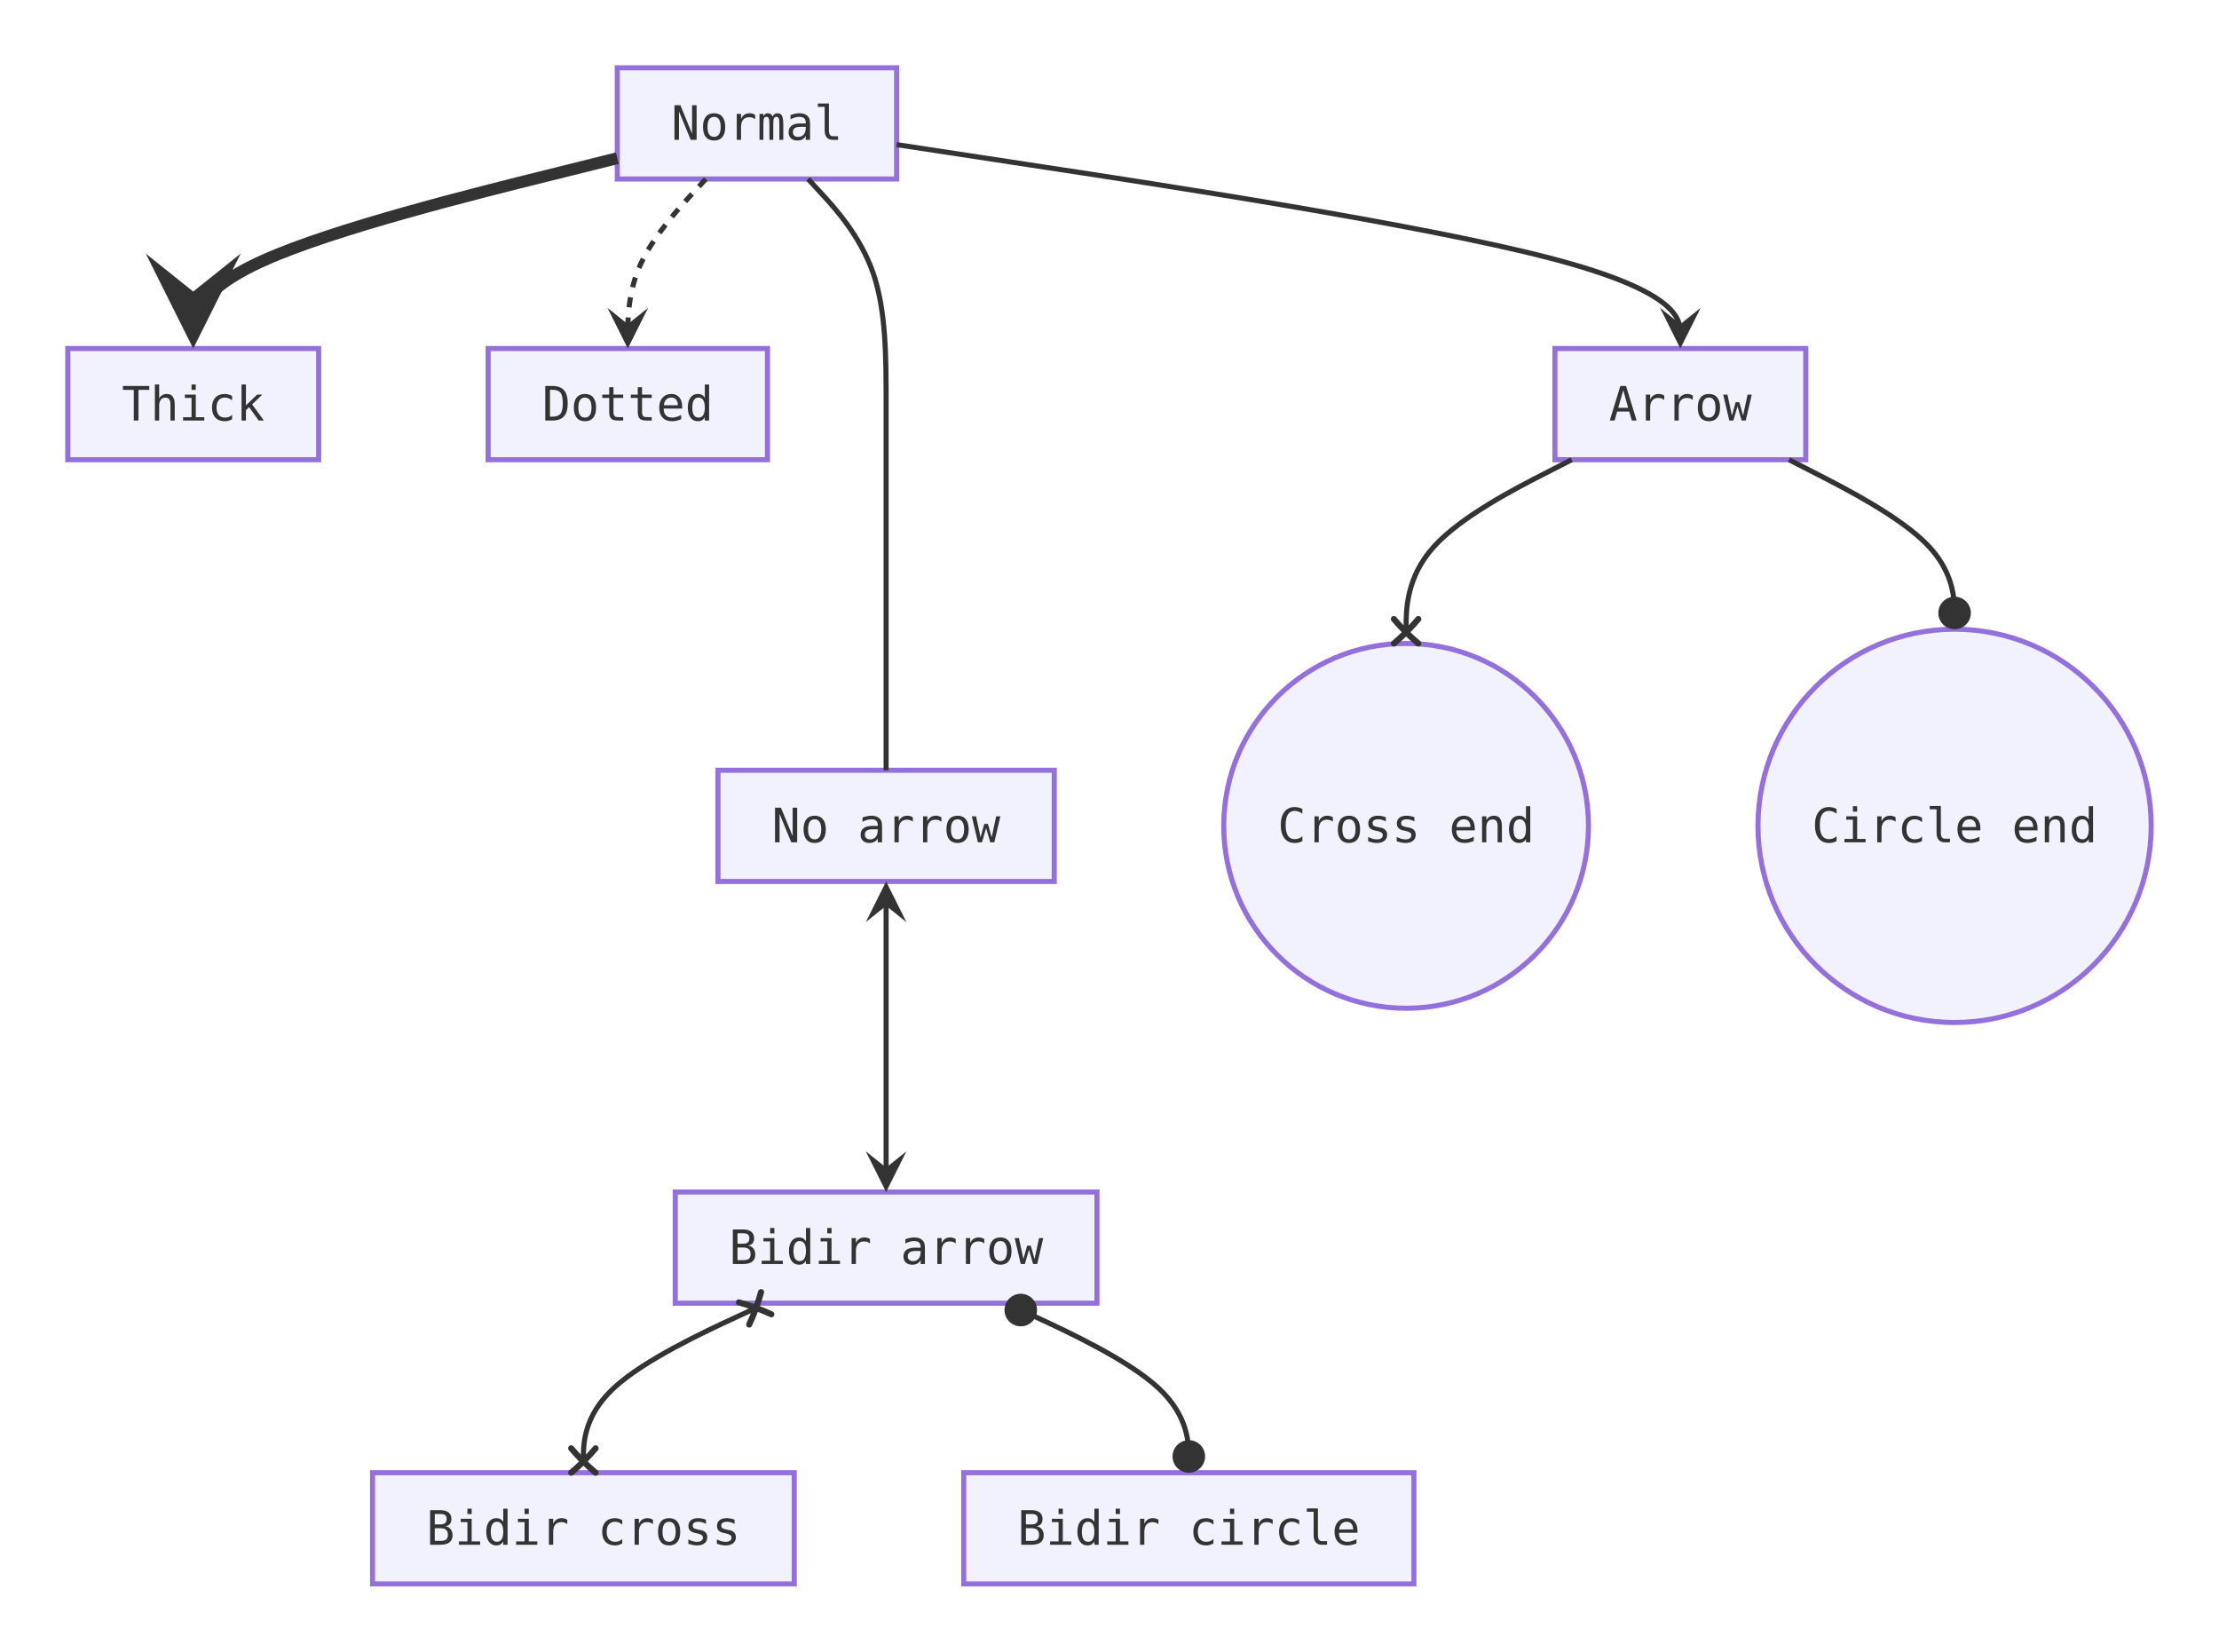
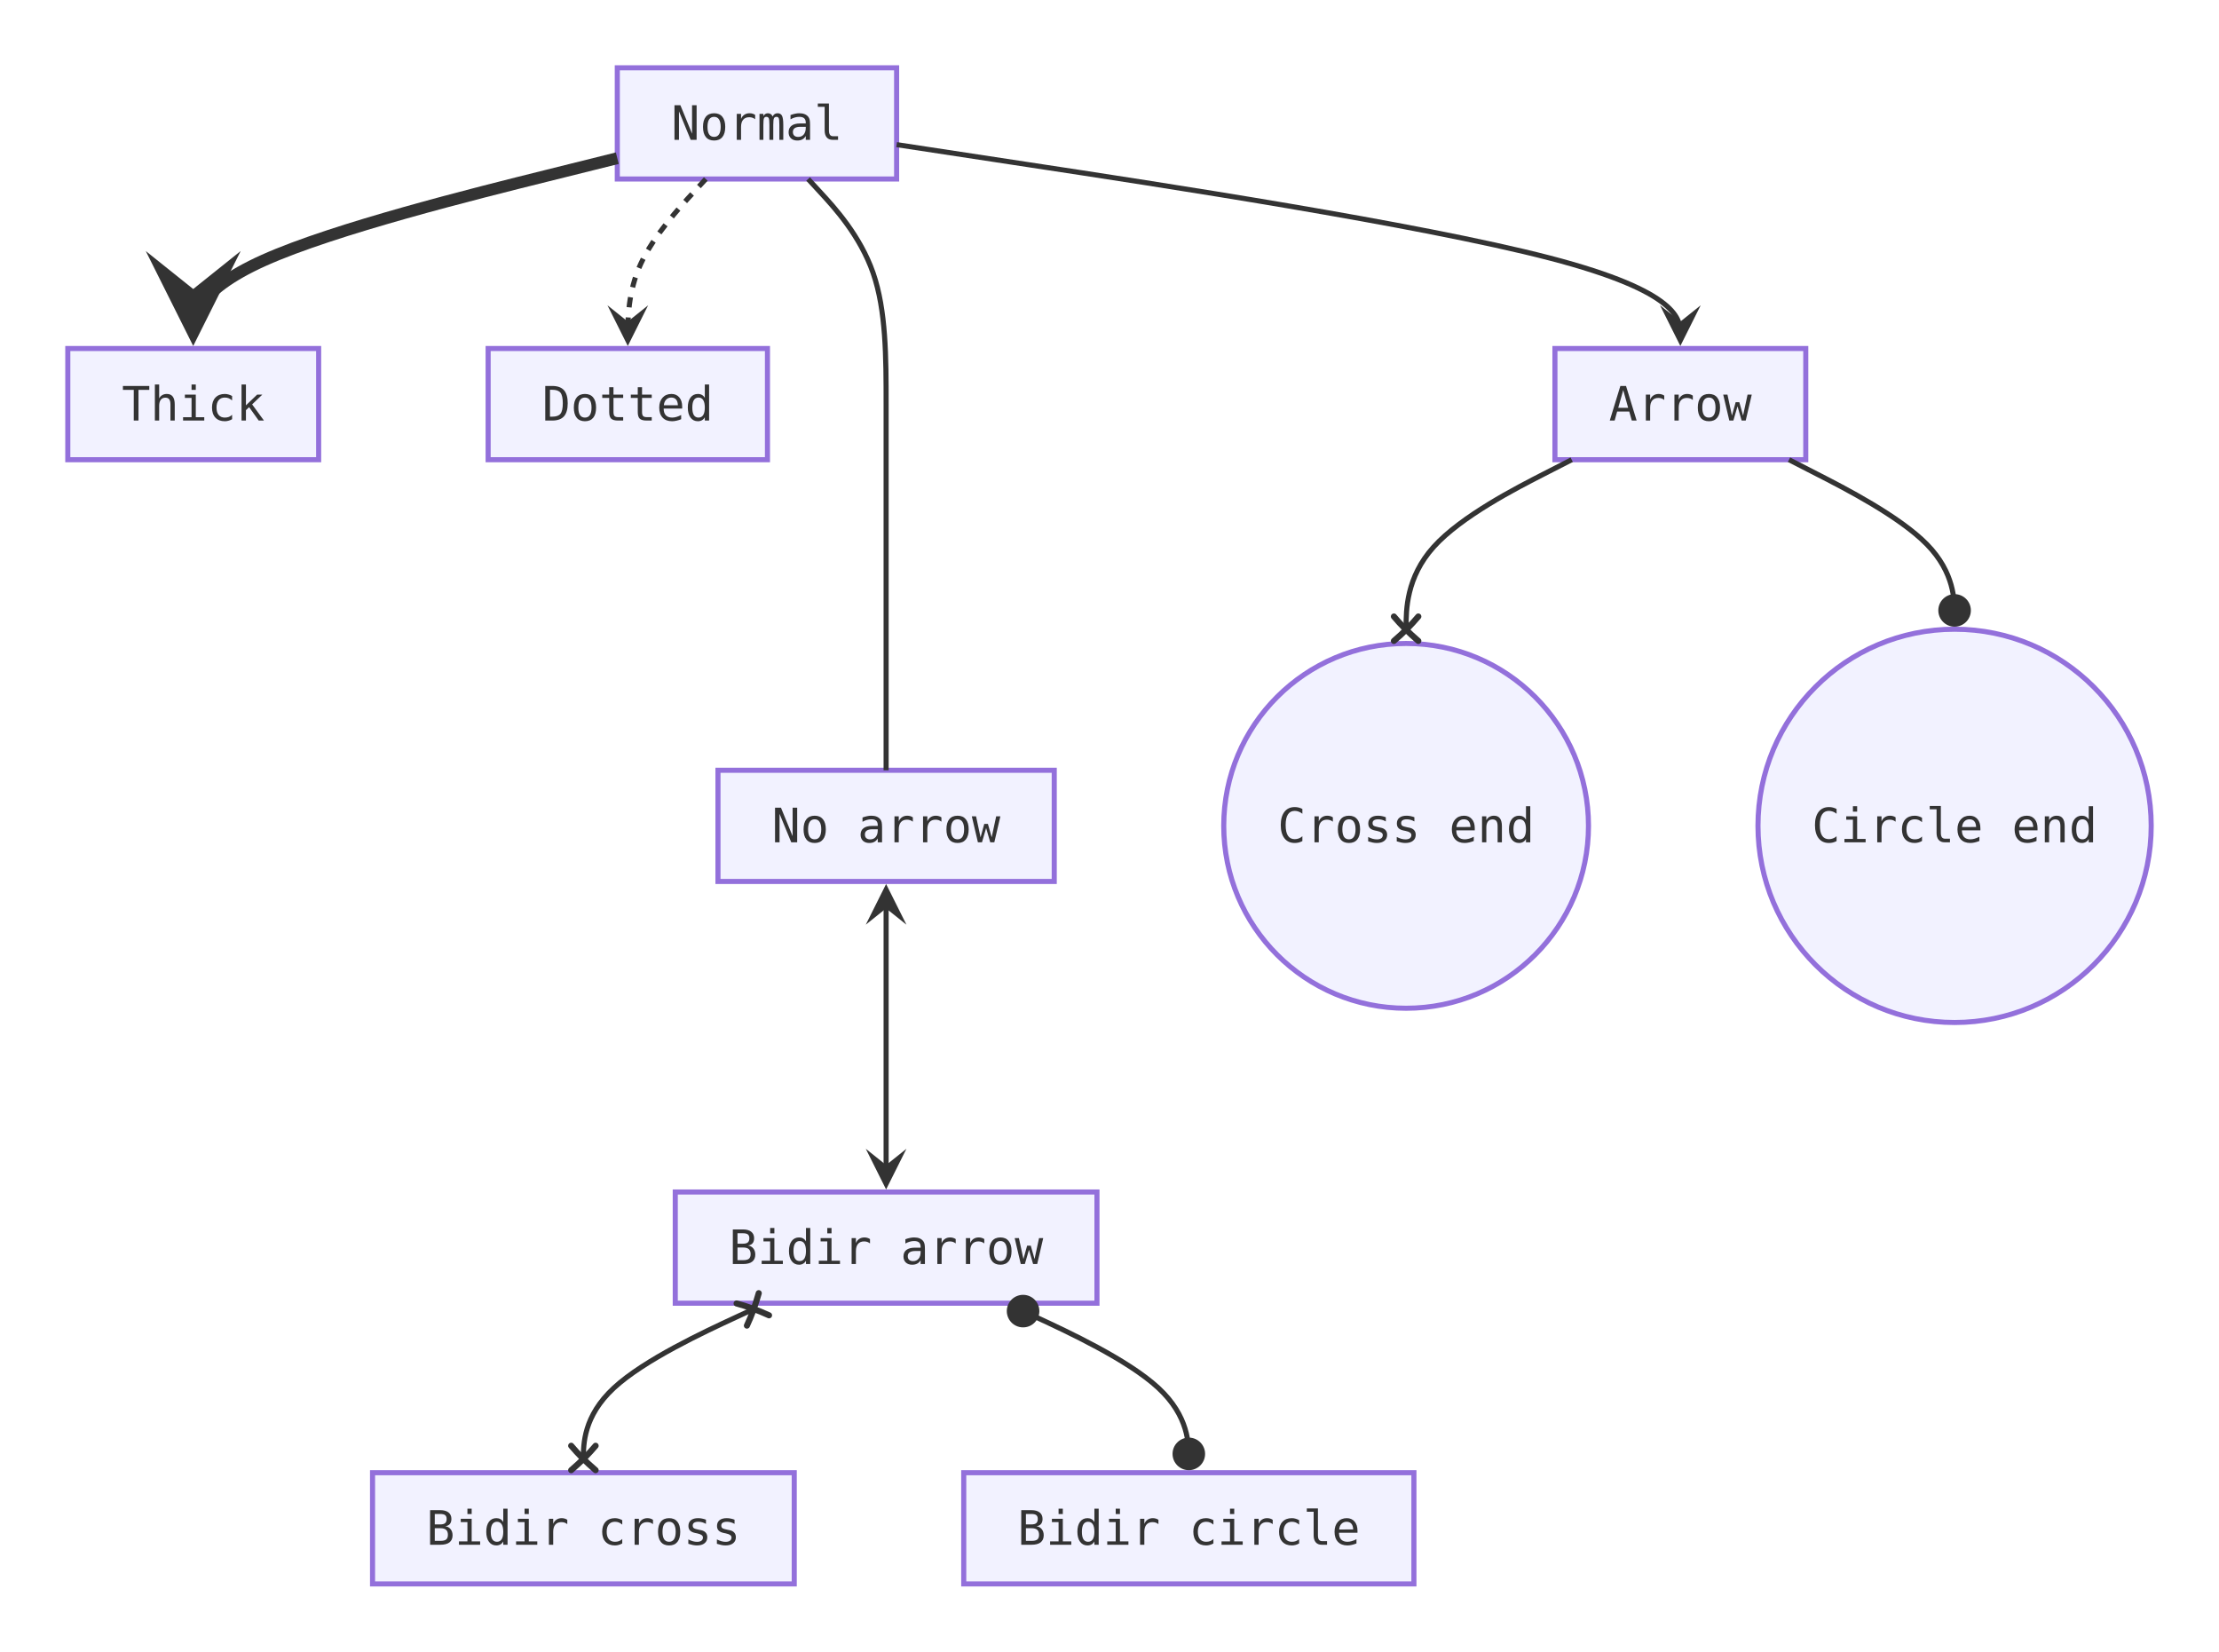
<svg xmlns="http://www.w3.org/2000/svg" viewBox="0 0 654.6 487.2" width="654.6" height="487.2">
  <defs>
    <marker id="arrow-point" viewBox="0 0 10 10" refX="8" refY="5" markerWidth="8" markerHeight="8" orient="auto-start-reverse">
      <path d="M10 5 L0 10 L4 5 L0 0 Z" fill="#333333" />
    </marker>
    <marker id="marker-circle" viewBox="0 0 10 10" refX="7" refY="5" markerWidth="8" markerHeight="8" orient="auto-start-reverse">
      <circle cx="5" cy="5" r="4" fill="#333333" />
    </marker>
    <marker id="marker-cross" viewBox="0 0 10 10" refX="6" refY="5" markerWidth="8" markerHeight="8" orient="auto-start-reverse">
      <path d="M2 2 Q5 4.5 8 8 M8 2 Q5 5.5 2 8" fill="none" stroke="#333333" stroke-width="1.5" stroke-linecap="round" />
    </marker>
  </defs>
  <g transform="translate(20, 20)">
    <rect x="162.1" y="0" width="82.4" height="32.8" fill="#ececffb2" stroke="#9370db" stroke-width="1.5" />
    <text x="203.3" y="16.4" text-anchor="middle" dominant-baseline="central" font-size="14px" font-family="'Intel One Mono', 'SF Mono', 'Cascadia Code', 'JetBrains Mono', 'Fira Code', 'Consolas', 'Menlo', monospace" fill="#333333">Normal</text>
    <rect x="438.7" y="82.8" width="74" height="32.8" fill="#ececffb2" stroke="#9370db" stroke-width="1.5" />
    <text x="475.7" y="99.2" text-anchor="middle" dominant-baseline="central" font-size="14px" font-family="'Intel One Mono', 'SF Mono', 'Cascadia Code', 'JetBrains Mono', 'Fira Code', 'Consolas', 'Menlo', monospace" fill="#333333">Arrow</text>
    <rect x="191.8" y="207.2" width="99.2" height="32.8" fill="#ececffb2" stroke="#9370db" stroke-width="1.5" />
    <text x="241.4" y="223.6" text-anchor="middle" dominant-baseline="central" font-size="14px" font-family="'Intel One Mono', 'SF Mono', 'Cascadia Code', 'JetBrains Mono', 'Fira Code', 'Consolas', 'Menlo', monospace" fill="#333333">No arrow</text>
    <rect x="124" y="82.8" width="82.4" height="32.8" fill="#ececffb2" stroke="#9370db" stroke-width="1.5" />
    <text x="165.2" y="99.2" text-anchor="middle" dominant-baseline="central" font-size="14px" font-family="'Intel One Mono', 'SF Mono', 'Cascadia Code', 'JetBrains Mono', 'Fira Code', 'Consolas', 'Menlo', monospace" fill="#333333">Dotted</text>
    <rect x="0" y="82.8" width="74" height="32.8" fill="#ececffb2" stroke="#9370db" stroke-width="1.5" />
    <text x="37" y="99.2" text-anchor="middle" dominant-baseline="central" font-size="14px" font-family="'Intel One Mono', 'SF Mono', 'Cascadia Code', 'JetBrains Mono', 'Fira Code', 'Consolas', 'Menlo', monospace" fill="#333333">Thick</text>
    <circle cx="556.6" cy="223.6" r="58" fill="#ececffb2" stroke="#9370db" stroke-width="1.5" />
    <text x="556.6" y="223.6" text-anchor="middle" dominant-baseline="central" font-size="14px" font-family="'Intel One Mono', 'SF Mono', 'Cascadia Code', 'JetBrains Mono', 'Fira Code', 'Consolas', 'Menlo', monospace" fill="#333333">Circle end</text>
    <circle cx="394.8" cy="223.6" r="53.8" fill="#ececffb2" stroke="#9370db" stroke-width="1.5" />
    <text x="394.8" y="223.6" text-anchor="middle" dominant-baseline="central" font-size="14px" font-family="'Intel One Mono', 'SF Mono', 'Cascadia Code', 'JetBrains Mono', 'Fira Code', 'Consolas', 'Menlo', monospace" fill="#333333">Cross end</text>
    <rect x="179.2" y="331.6" width="124.4" height="32.8" fill="#ececffb2" stroke="#9370db" stroke-width="1.5" />
    <text x="241.4" y="348" text-anchor="middle" dominant-baseline="central" font-size="14px" font-family="'Intel One Mono', 'SF Mono', 'Cascadia Code', 'JetBrains Mono', 'Fira Code', 'Consolas', 'Menlo', monospace" fill="#333333">Bidir arrow</text>
    <rect x="264.3" y="414.4" width="132.8" height="32.8" fill="#ececffb2" stroke="#9370db" stroke-width="1.5" />
    <text x="330.7" y="430.8" text-anchor="middle" dominant-baseline="central" font-size="14px" font-family="'Intel One Mono', 'SF Mono', 'Cascadia Code', 'JetBrains Mono', 'Fira Code', 'Consolas', 'Menlo', monospace" fill="#333333">Bidir circle</text>
    <rect x="89.9" y="414.4" width="124.4" height="32.8" fill="#ececffb2" stroke="#9370db" stroke-width="1.5" />
    <text x="152.1" y="430.8" text-anchor="middle" dominant-baseline="central" font-size="14px" font-family="'Intel One Mono', 'SF Mono', 'Cascadia Code', 'JetBrains Mono', 'Fira Code', 'Consolas', 'Menlo', monospace" fill="#333333">Bidir cross</text>
-     <path d="M244.5 22.66 L283.03 28.52 C321.57 34.37 398.63 46.09 437.17 56.11 C475.7 66.13 475.7 74.47 475.7 78.63 L475.7 80.4" fill="none" stroke="#333333" stroke-width="1.5" marker-end="url(#arrow-point)" />
+     <path d="M244.5 22.66 L283.03 28.52 C321.57 34.37 398.63 46.09 437.17 56.11 C475.7 66.13 475.7 74.47 475.7 78.63 L475.7 79.65" fill="none" stroke="#333333" stroke-width="1.5" marker-end="url(#arrow-point)" />
    <path d="M218.39 32.8 L222.23 36.97 C226.06 41.13 233.73 49.47 237.57 60.53 C241.4 71.6 241.4 85.4 241.4 99.2 C241.4 113 241.4 126.8 241.4 144.8 C241.4 162.8 241.4 185 241.4 196.1 L241.4 207.2" fill="none" stroke="#333333" stroke-width="1.5" />
-     <path d="M188.21 32.8 L184.37 36.97 C180.54 41.13 172.87 49.47 169.03 57.8 C165.2 66.13 165.2 74.47 165.2 78.63 L165.2 80.4" fill="none" stroke="#333333" stroke-width="1.5" stroke-dasharray="3 3" marker-end="url(#arrow-point)" />
-     <path d="M162.1 26.66 L141.25 31.85 C120.4 37.04 78.7 47.42 57.85 56.78 C37 66.13 37 74.47 37 77.2" fill="none" stroke="#333333" stroke-width="3.5" marker-end="url(#arrow-point)" />
-     <path d="M507.75 115.6 L515.89 119.77 C524.03 123.93 540.32 132.27 548.46 140.6 C556.6 148.93 556.6 157.27 556.6 161.43 L556.6 163.2" fill="none" stroke="#333333" stroke-width="1.5" marker-end="url(#marker-circle)" />
-     <path d="M443.65 115.6 L435.51 119.77 C427.37 123.93 411.08 132.27 402.94 141.3 C394.8 150.33 394.8 160.07 394.8 164.93 L394.8 167.4" fill="none" stroke="#333333" stroke-width="1.5" marker-end="url(#marker-cross)" />
-     <path d="M241.4 242.4 L241.4 251.1 C241.4 262.2 241.4 284.4 241.4 299.67 C241.4 314.93 241.4 323.27 241.4 327.43 L241.4 329.2" fill="none" stroke="#333333" stroke-width="1.5" marker-start="url(#arrow-point)" marker-end="url(#arrow-point)" />
-     <path d="M278.95 365.41 L285.76 368.57 C294.75 372.73 312.72 381.07 321.71 389.4 C330.7 397.73 330.7 406.07 330.7 410.23 L330.7 412" fill="none" stroke="#333333" stroke-width="1.5" marker-start="url(#marker-circle)" marker-end="url(#marker-circle)" />
-     <path d="M203.85 365.41 L197.04 368.57 C188.05 372.73 170.08 381.07 161.09 389.4 C152.1 397.73 152.1 406.07 152.1 410.23 L152.1 412" fill="none" stroke="#333333" stroke-width="1.5" marker-start="url(#marker-cross)" marker-end="url(#marker-cross)" />
+     <path d="M188.21 32.8 L184.37 36.97 C180.54 41.13 172.87 49.47 169.03 57.8 C165.2 66.13 165.2 74.47 165.2 78.63 L165.2 79.65" fill="none" stroke="#333333" stroke-width="1.5" stroke-dasharray="3 3" marker-end="url(#arrow-point)" />
+     <path d="M162.1 26.66 L141.25 31.85 C120.4 37.04 78.7 47.42 57.85 56.78 C37 66.13 37 74.47 37 76.45" fill="none" stroke="#333333" stroke-width="3.5" marker-end="url(#arrow-point)" />
+     <path d="M507.75 115.6 L515.89 119.77 C524.03 123.93 540.32 132.27 548.46 140.6 C556.6 148.93 556.6 157.27 556.6 161.43 L556.6 162.45" fill="none" stroke="#333333" stroke-width="1.5" marker-end="url(#marker-circle)" />
+     <path d="M443.65 115.6 L435.51 119.77 C427.37 123.93 411.08 132.27 402.94 141.3 C394.8 150.33 394.8 160.07 394.8 164.93 L394.8 166.65" fill="none" stroke="#333333" stroke-width="1.5" marker-end="url(#marker-cross)" />
+     <path d="M241.4 243.15 L241.4 251.1 C241.4 262.2 241.4 284.4 241.4 299.67 C241.4 314.93 241.4 323.27 241.4 327.43 L241.4 328.45" fill="none" stroke="#333333" stroke-width="1.5" marker-start="url(#arrow-point)" marker-end="url(#arrow-point)" />
+     <path d="M279.63 365.72 L285.76 368.57 C294.75 372.73 312.72 381.07 321.71 389.4 C330.7 397.73 330.7 406.07 330.7 410.23 L330.7 411.25" fill="none" stroke="#333333" stroke-width="1.5" marker-start="url(#marker-circle)" marker-end="url(#marker-circle)" />
+     <path d="M203.17 365.72 L197.04 368.57 C188.05 372.73 170.08 381.07 161.09 389.4 C152.1 397.73 152.1 406.07 152.1 410.23 L152.1 411.25" fill="none" stroke="#333333" stroke-width="1.5" marker-start="url(#marker-cross)" marker-end="url(#marker-cross)" />
  </g>
</svg>
